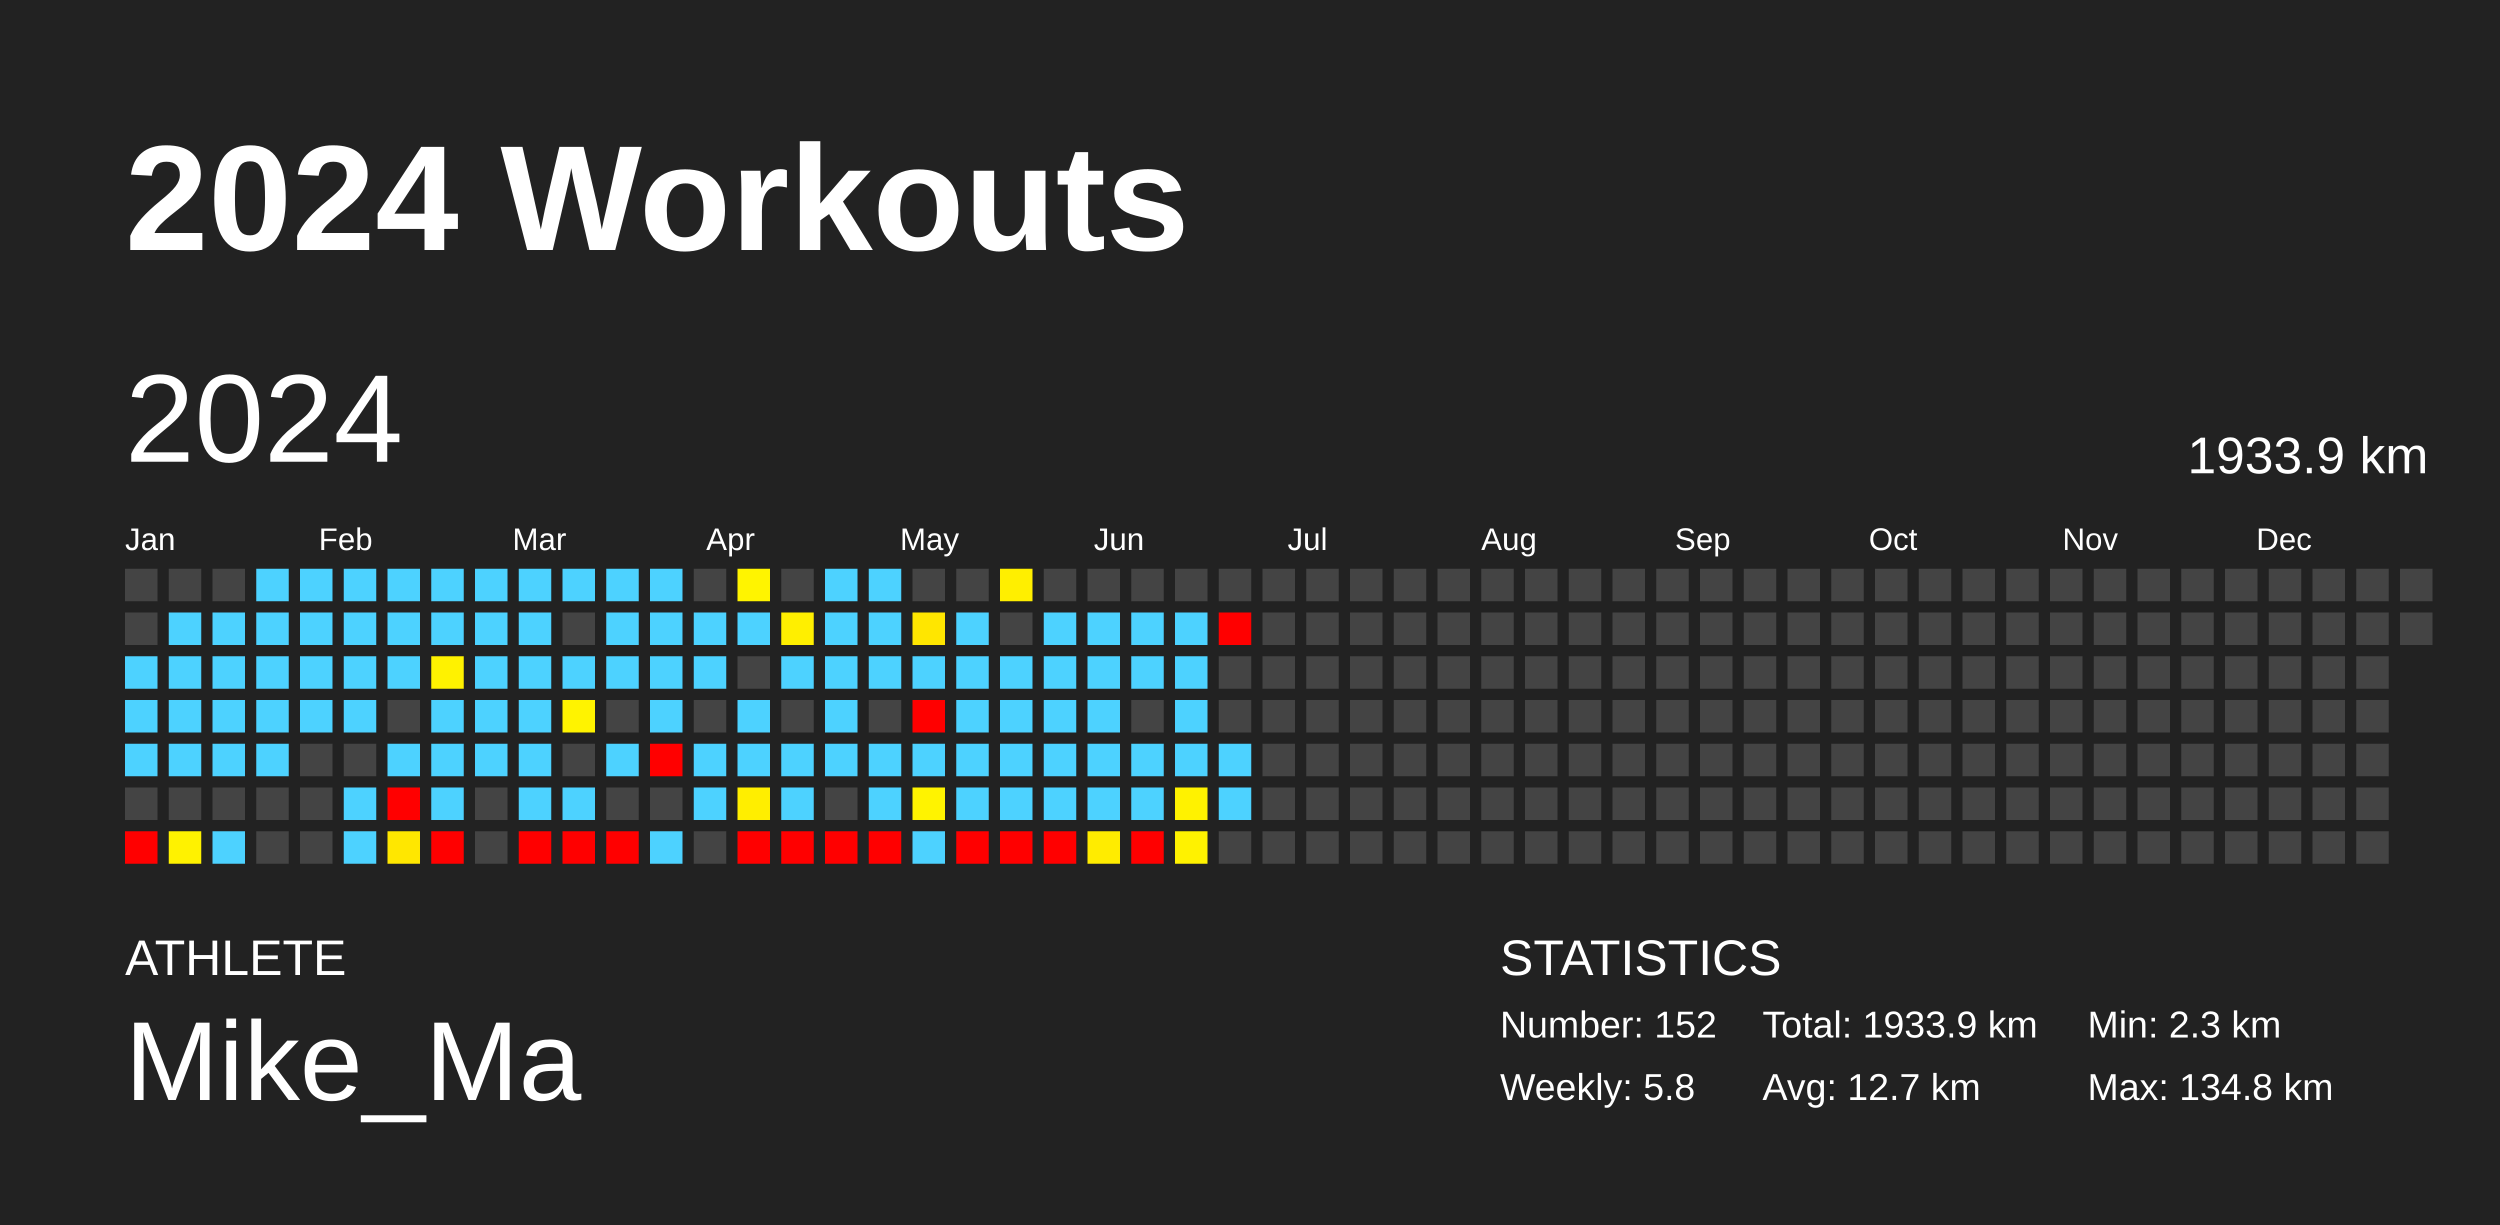
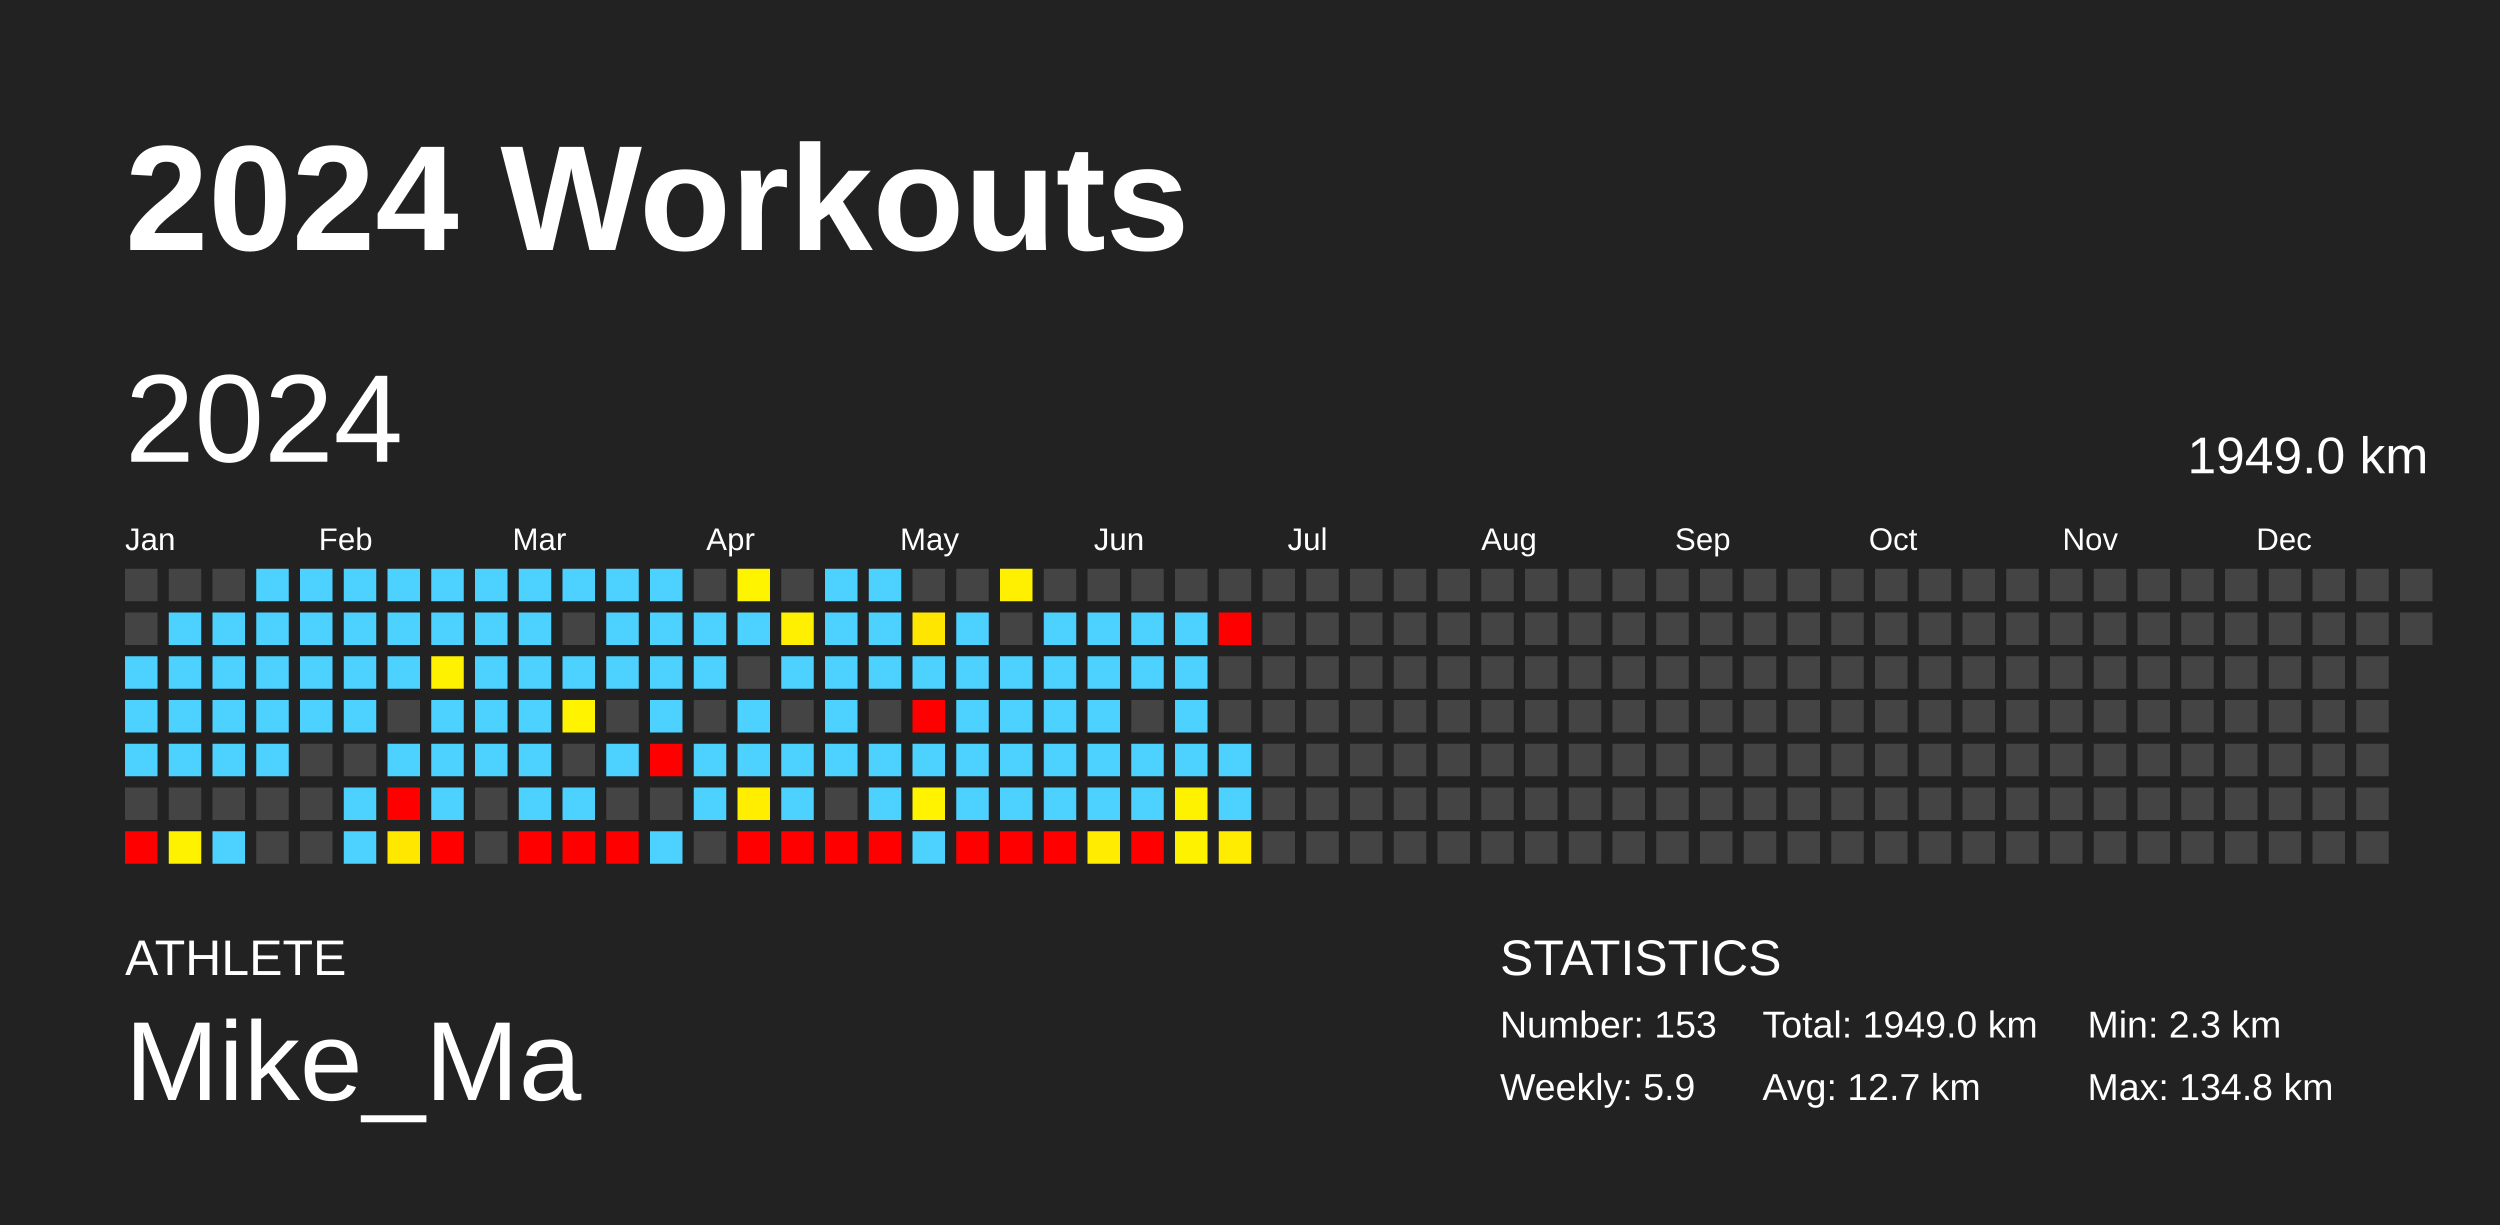
<svg xmlns="http://www.w3.org/2000/svg" baseProfile="full" height="98mm" version="1.1" viewBox="0,0,200,98" width="200mm">
  <defs />
  <rect fill="#222222" height="98" width="200" x="0" y="0" />
  <text fill="#FFFFFF" style="font-size:12px; font-family:Arial; font-weight:bold;" x="10" y="20">2024 Workouts</text>
  <text fill="#FFFFFF" style="font-size:4px; font-family:Arial" x="10" y="78">ATHLETE</text>
  <text fill="#FFFFFF" style="font-size:9px; font-family:Arial" x="10" y="88">Mike_Ma</text>
  <text fill="#FFFFFF" style="font-size:4px; font-family:Arial" x="120" y="78">STATISTICS</text>
-   <text fill="#FFFFFF" style="font-size:3px; font-family:Arial" x="120" y="83">Number: 152</text>
-   <text fill="#FFFFFF" style="font-size:3px; font-family:Arial" x="120" y="88">Weekly: 5.8</text>
-   <text fill="#FFFFFF" style="font-size:3px; font-family:Arial" x="141" y="83">Total: 1933.9 km</text>
+   <text fill="#FFFFFF" style="font-size:3px; font-family:Arial" x="120" y="83">Number: 153</text>
+   <text fill="#FFFFFF" style="font-size:3px; font-family:Arial" x="120" y="88">Weekly: 5.9</text>
+   <text fill="#FFFFFF" style="font-size:3px; font-family:Arial" x="141" y="83">Total: 1949.0 km</text>
  <text fill="#FFFFFF" style="font-size:3px; font-family:Arial" x="141" y="88">Avg: 12.7 km</text>
  <text fill="#FFFFFF" style="font-size:3px; font-family:Arial" x="167" y="83">Min: 2.3 km</text>
  <text fill="#FFFFFF" style="font-size:3px; font-family:Arial" x="167" y="88">Max: 134.8 km</text>
  <text dominant-baseline="hanging" fill="#FFFFFF" style="font-size:10.0px; font-family:Arial;" x="10" y="30">2024</text>
-   <text dominant-baseline="hanging" fill="#FFFFFF" style="font-size:4.125px; font-family:Arial;" x="175" y="35">1933.9 km</text>
+   <text dominant-baseline="hanging" fill="#FFFFFF" style="font-size:4.125px; font-family:Arial;" x="175" y="35">1949.0 km</text>
  <text fill="#FFFFFF" style="font-size:2.5px; font-family:Arial" x="10.0" y="44">Jan</text>
  <text fill="#FFFFFF" style="font-size:2.5px; font-family:Arial" x="25.5" y="44">Feb</text>
  <text fill="#FFFFFF" style="font-size:2.5px; font-family:Arial" x="41.0" y="44">Mar</text>
  <text fill="#FFFFFF" style="font-size:2.5px; font-family:Arial" x="56.5" y="44">Apr</text>
  <text fill="#FFFFFF" style="font-size:2.5px; font-family:Arial" x="72.0" y="44">May</text>
  <text fill="#FFFFFF" style="font-size:2.5px; font-family:Arial" x="87.5" y="44">Jun</text>
  <text fill="#FFFFFF" style="font-size:2.5px; font-family:Arial" x="103.0" y="44">Jul</text>
  <text fill="#FFFFFF" style="font-size:2.5px; font-family:Arial" x="118.5" y="44">Aug</text>
  <text fill="#FFFFFF" style="font-size:2.5px; font-family:Arial" x="134.0" y="44">Sep</text>
  <text fill="#FFFFFF" style="font-size:2.5px; font-family:Arial" x="149.5" y="44">Oct</text>
  <text fill="#FFFFFF" style="font-size:2.5px; font-family:Arial" x="165.0" y="44">Nov</text>
  <text fill="#FFFFFF" style="font-size:2.5px; font-family:Arial" x="180.5" y="44">Dec</text>
  <rect fill="#444444" height="2.6" width="2.6" x="10.0" y="45.5" />
  <rect fill="#444444" height="2.6" width="2.6" x="10.0" y="49.0" />
  <rect fill="#4dd2ff" height="2.6" width="2.6" x="10.0" y="52.5" />
  <rect fill="#4dd2ff" height="2.6" width="2.6" x="10.0" y="56.0" />
  <rect fill="#4dd2ff" height="2.6" width="2.6" x="10.0" y="59.5" />
  <rect fill="#444444" height="2.6" width="2.6" x="10.0" y="63.0" />
  <rect fill="red" height="2.6" width="2.6" x="10.0" y="66.5" />
  <rect fill="#444444" height="2.6" width="2.6" x="13.5" y="45.5" />
  <rect fill="#4dd2ff" height="2.6" width="2.6" x="13.5" y="49.0" />
  <rect fill="#4dd2ff" height="2.6" width="2.6" x="13.5" y="52.5" />
  <rect fill="#4dd2ff" height="2.6" width="2.6" x="13.5" y="56.0" />
  <rect fill="#4dd2ff" height="2.6" width="2.6" x="13.5" y="59.5" />
  <rect fill="#444444" height="2.6" width="2.6" x="13.5" y="63.0" />
  <rect fill="#fff200" height="2.6" width="2.6" x="13.5" y="66.5" />
  <rect fill="#444444" height="2.6" width="2.6" x="17.0" y="45.5" />
  <rect fill="#4dd2ff" height="2.6" width="2.6" x="17.0" y="49.0" />
  <rect fill="#4dd2ff" height="2.6" width="2.6" x="17.0" y="52.5" />
  <rect fill="#4dd2ff" height="2.6" width="2.6" x="17.0" y="56.0" />
  <rect fill="#4dd2ff" height="2.6" width="2.6" x="17.0" y="59.5" />
  <rect fill="#444444" height="2.6" width="2.6" x="17.0" y="63.0" />
  <rect fill="#4dd2ff" height="2.6" width="2.6" x="17.0" y="66.5" />
  <rect fill="#4dd2ff" height="2.6" width="2.6" x="20.5" y="45.5" />
  <rect fill="#4dd2ff" height="2.6" width="2.6" x="20.5" y="49.0" />
  <rect fill="#4dd2ff" height="2.6" width="2.6" x="20.5" y="52.5" />
  <rect fill="#4dd2ff" height="2.6" width="2.6" x="20.5" y="56.0" />
  <rect fill="#4dd2ff" height="2.6" width="2.6" x="20.5" y="59.5" />
  <rect fill="#444444" height="2.6" width="2.6" x="20.5" y="63.0" />
  <rect fill="#444444" height="2.6" width="2.6" x="20.5" y="66.5" />
  <rect fill="#4dd2ff" height="2.6" width="2.6" x="24.0" y="45.5" />
  <rect fill="#4dd2ff" height="2.6" width="2.6" x="24.0" y="49.0" />
  <rect fill="#4dd2ff" height="2.6" width="2.6" x="24.0" y="52.5" />
  <rect fill="#4dd2ff" height="2.6" width="2.6" x="24.0" y="56.0" />
  <rect fill="#444444" height="2.6" width="2.6" x="24.0" y="59.5" />
  <rect fill="#444444" height="2.6" width="2.6" x="24.0" y="63.0" />
  <rect fill="#444444" height="2.6" width="2.6" x="24.0" y="66.5" />
  <rect fill="#4dd2ff" height="2.6" width="2.6" x="27.5" y="45.5" />
  <rect fill="#4dd2ff" height="2.6" width="2.6" x="27.5" y="49.0" />
  <rect fill="#4dd2ff" height="2.6" width="2.6" x="27.5" y="52.5" />
  <rect fill="#4dd2ff" height="2.6" width="2.6" x="27.5" y="56.0" />
  <rect fill="#444444" height="2.6" width="2.6" x="27.5" y="59.5" />
  <rect fill="#4dd2ff" height="2.6" width="2.6" x="27.5" y="63.0" />
  <rect fill="#4dd2ff" height="2.6" width="2.6" x="27.5" y="66.5" />
  <rect fill="#4dd2ff" height="2.6" width="2.6" x="31.0" y="45.5" />
  <rect fill="#4dd2ff" height="2.6" width="2.6" x="31.0" y="49.0" />
  <rect fill="#4dd2ff" height="2.6" width="2.6" x="31.0" y="52.5" />
  <rect fill="#444444" height="2.6" width="2.6" x="31.0" y="56.0" />
  <rect fill="#4dd2ff" height="2.6" width="2.6" x="31.0" y="59.5" />
  <rect fill="red" height="2.6" width="2.6" x="31.0" y="63.0" />
  <rect fill="#ffe700" height="2.6" width="2.6" x="31.0" y="66.5" />
  <rect fill="#4dd2ff" height="2.6" width="2.6" x="34.5" y="45.5" />
  <rect fill="#4dd2ff" height="2.6" width="2.6" x="34.5" y="49.0" />
  <rect fill="#fff200" height="2.6" width="2.6" x="34.5" y="52.5" />
  <rect fill="#4dd2ff" height="2.6" width="2.6" x="34.5" y="56.0" />
  <rect fill="#4dd2ff" height="2.6" width="2.6" x="34.5" y="59.5" />
  <rect fill="#4dd2ff" height="2.6" width="2.6" x="34.5" y="63.0" />
  <rect fill="red" height="2.6" width="2.6" x="34.5" y="66.5" />
  <rect fill="#4dd2ff" height="2.6" width="2.6" x="38.0" y="45.5" />
  <rect fill="#4dd2ff" height="2.6" width="2.6" x="38.0" y="49.0" />
  <rect fill="#4dd2ff" height="2.6" width="2.6" x="38.0" y="52.5" />
  <rect fill="#4dd2ff" height="2.6" width="2.6" x="38.0" y="56.0" />
  <rect fill="#4dd2ff" height="2.6" width="2.6" x="38.0" y="59.5" />
  <rect fill="#444444" height="2.6" width="2.6" x="38.0" y="63.0" />
  <rect fill="#444444" height="2.6" width="2.6" x="38.0" y="66.5" />
  <rect fill="#4dd2ff" height="2.6" width="2.6" x="41.5" y="45.5" />
  <rect fill="#4dd2ff" height="2.6" width="2.6" x="41.5" y="49.0" />
  <rect fill="#4dd2ff" height="2.6" width="2.6" x="41.5" y="52.5" />
  <rect fill="#4dd2ff" height="2.6" width="2.6" x="41.5" y="56.0" />
  <rect fill="#4dd2ff" height="2.6" width="2.6" x="41.5" y="59.5" />
  <rect fill="#4dd2ff" height="2.6" width="2.6" x="41.5" y="63.0" />
  <rect fill="red" height="2.6" width="2.6" x="41.5" y="66.5" />
  <rect fill="#4dd2ff" height="2.6" width="2.6" x="45.0" y="45.5" />
  <rect fill="#444444" height="2.6" width="2.6" x="45.0" y="49.0" />
  <rect fill="#4dd2ff" height="2.6" width="2.6" x="45.0" y="52.5" />
  <rect fill="#fff300" height="2.6" width="2.6" x="45.0" y="56.0" />
  <rect fill="#444444" height="2.6" width="2.6" x="45.0" y="59.5" />
  <rect fill="#4dd2ff" height="2.6" width="2.6" x="45.0" y="63.0" />
  <rect fill="red" height="2.6" width="2.6" x="45.0" y="66.5" />
  <rect fill="#4dd2ff" height="2.6" width="2.6" x="48.5" y="45.5" />
  <rect fill="#4dd2ff" height="2.6" width="2.6" x="48.5" y="49.0" />
  <rect fill="#4dd2ff" height="2.6" width="2.6" x="48.5" y="52.5" />
  <rect fill="#444444" height="2.6" width="2.6" x="48.5" y="56.0" />
  <rect fill="#4dd2ff" height="2.6" width="2.6" x="48.5" y="59.5" />
  <rect fill="#444444" height="2.6" width="2.6" x="48.5" y="63.0" />
  <rect fill="red" height="2.6" width="2.6" x="48.5" y="66.5" />
  <rect fill="#4dd2ff" height="2.6" width="2.6" x="52.0" y="45.5" />
  <rect fill="#4dd2ff" height="2.6" width="2.6" x="52.0" y="49.0" />
  <rect fill="#4dd2ff" height="2.6" width="2.6" x="52.0" y="52.5" />
  <rect fill="#4dd2ff" height="2.6" width="2.6" x="52.0" y="56.0" />
  <rect fill="red" height="2.6" width="2.6" x="52.0" y="59.5" />
  <rect fill="#444444" height="2.6" width="2.6" x="52.0" y="63.0" />
  <rect fill="#4dd2ff" height="2.6" width="2.6" x="52.0" y="66.5" />
  <rect fill="#444444" height="2.6" width="2.6" x="55.5" y="45.5" />
  <rect fill="#4dd2ff" height="2.6" width="2.6" x="55.5" y="49.0" />
  <rect fill="#4dd2ff" height="2.6" width="2.6" x="55.5" y="52.5" />
  <rect fill="#444444" height="2.6" width="2.6" x="55.5" y="56.0" />
  <rect fill="#4dd2ff" height="2.6" width="2.6" x="55.5" y="59.5" />
  <rect fill="#4dd2ff" height="2.6" width="2.6" x="55.5" y="63.0" />
  <rect fill="#444444" height="2.6" width="2.6" x="55.5" y="66.5" />
  <rect fill="#fff400" height="2.6" width="2.6" x="59.0" y="45.5" />
  <rect fill="#4dd2ff" height="2.6" width="2.6" x="59.0" y="49.0" />
  <rect fill="#444444" height="2.6" width="2.6" x="59.0" y="52.5" />
  <rect fill="#4dd2ff" height="2.6" width="2.6" x="59.0" y="56.0" />
  <rect fill="#4dd2ff" height="2.6" width="2.6" x="59.0" y="59.5" />
  <rect fill="#ffee00" height="2.6" width="2.6" x="59.0" y="63.0" />
  <rect fill="red" height="2.6" width="2.6" x="59.0" y="66.5" />
  <rect fill="#444444" height="2.6" width="2.6" x="62.5" y="45.5" />
  <rect fill="#ffef00" height="2.6" width="2.6" x="62.5" y="49.0" />
  <rect fill="#4dd2ff" height="2.6" width="2.6" x="62.5" y="52.5" />
  <rect fill="#444444" height="2.6" width="2.6" x="62.5" y="56.0" />
  <rect fill="#4dd2ff" height="2.6" width="2.6" x="62.5" y="59.5" />
  <rect fill="#4dd2ff" height="2.6" width="2.6" x="62.5" y="63.0" />
  <rect fill="red" height="2.6" width="2.6" x="62.5" y="66.5" />
  <rect fill="#4dd2ff" height="2.6" width="2.6" x="66.0" y="45.5" />
  <rect fill="#4dd2ff" height="2.6" width="2.6" x="66.0" y="49.0" />
  <rect fill="#4dd2ff" height="2.6" width="2.6" x="66.0" y="52.5" />
  <rect fill="#4dd2ff" height="2.6" width="2.6" x="66.0" y="56.0" />
  <rect fill="#4dd2ff" height="2.6" width="2.6" x="66.0" y="59.5" />
  <rect fill="#444444" height="2.6" width="2.6" x="66.0" y="63.0" />
  <rect fill="red" height="2.6" width="2.6" x="66.0" y="66.5" />
  <rect fill="#4dd2ff" height="2.6" width="2.6" x="69.5" y="45.5" />
  <rect fill="#4dd2ff" height="2.6" width="2.6" x="69.5" y="49.0" />
  <rect fill="#4dd2ff" height="2.6" width="2.6" x="69.5" y="52.5" />
  <rect fill="#444444" height="2.6" width="2.6" x="69.5" y="56.0" />
  <rect fill="#4dd2ff" height="2.6" width="2.6" x="69.5" y="59.5" />
  <rect fill="#4dd2ff" height="2.6" width="2.6" x="69.5" y="63.0" />
  <rect fill="red" height="2.6" width="2.6" x="69.5" y="66.5" />
  <rect fill="#444444" height="2.6" width="2.6" x="73.0" y="45.5" />
  <rect fill="#ffe600" height="2.6" width="2.6" x="73.0" y="49.0" />
  <rect fill="#4dd2ff" height="2.6" width="2.6" x="73.0" y="52.5" />
  <rect fill="red" height="2.6" width="2.6" x="73.0" y="56.0" />
  <rect fill="#4dd2ff" height="2.6" width="2.6" x="73.0" y="59.5" />
  <rect fill="#fff300" height="2.6" width="2.6" x="73.0" y="63.0" />
  <rect fill="#4dd2ff" height="2.6" width="2.6" x="73.0" y="66.5" />
  <rect fill="#444444" height="2.6" width="2.6" x="76.5" y="45.5" />
  <rect fill="#4dd2ff" height="2.6" width="2.6" x="76.5" y="49.0" />
  <rect fill="#4dd2ff" height="2.6" width="2.6" x="76.5" y="52.5" />
  <rect fill="#4dd2ff" height="2.6" width="2.6" x="76.5" y="56.0" />
  <rect fill="#4dd2ff" height="2.6" width="2.6" x="76.5" y="59.5" />
  <rect fill="#4dd2ff" height="2.6" width="2.6" x="76.5" y="63.0" />
  <rect fill="red" height="2.6" width="2.6" x="76.5" y="66.5" />
  <rect fill="#ffef00" height="2.6" width="2.6" x="80.0" y="45.5" />
  <rect fill="#444444" height="2.6" width="2.6" x="80.0" y="49.0" />
  <rect fill="#4dd2ff" height="2.6" width="2.6" x="80.0" y="52.5" />
  <rect fill="#4dd2ff" height="2.6" width="2.6" x="80.0" y="56.0" />
  <rect fill="#4dd2ff" height="2.6" width="2.6" x="80.0" y="59.5" />
  <rect fill="#4dd2ff" height="2.6" width="2.6" x="80.0" y="63.0" />
  <rect fill="red" height="2.6" width="2.6" x="80.0" y="66.5" />
  <rect fill="#444444" height="2.6" width="2.6" x="83.5" y="45.5" />
  <rect fill="#4dd2ff" height="2.6" width="2.6" x="83.5" y="49.0" />
  <rect fill="#4dd2ff" height="2.6" width="2.6" x="83.5" y="52.5" />
  <rect fill="#4dd2ff" height="2.6" width="2.6" x="83.5" y="56.0" />
  <rect fill="#4dd2ff" height="2.6" width="2.6" x="83.5" y="59.5" />
  <rect fill="#4dd2ff" height="2.6" width="2.6" x="83.5" y="63.0" />
  <rect fill="red" height="2.6" width="2.6" x="83.5" y="66.5" />
  <rect fill="#444444" height="2.6" width="2.6" x="87.0" y="45.5" />
  <rect fill="#4dd2ff" height="2.6" width="2.6" x="87.0" y="49.0" />
  <rect fill="#4dd2ff" height="2.6" width="2.6" x="87.0" y="52.5" />
  <rect fill="#4dd2ff" height="2.6" width="2.6" x="87.0" y="56.0" />
  <rect fill="#4dd2ff" height="2.6" width="2.6" x="87.0" y="59.5" />
  <rect fill="#4dd2ff" height="2.6" width="2.6" x="87.0" y="63.0" />
  <rect fill="#ffec00" height="2.6" width="2.6" x="87.0" y="66.5" />
  <rect fill="#444444" height="2.6" width="2.6" x="90.5" y="45.5" />
  <rect fill="#4dd2ff" height="2.6" width="2.6" x="90.5" y="49.0" />
  <rect fill="#4dd2ff" height="2.6" width="2.6" x="90.5" y="52.5" />
  <rect fill="#444444" height="2.6" width="2.6" x="90.5" y="56.0" />
  <rect fill="#4dd2ff" height="2.6" width="2.6" x="90.5" y="59.5" />
  <rect fill="#4dd2ff" height="2.6" width="2.6" x="90.5" y="63.0" />
  <rect fill="red" height="2.6" width="2.6" x="90.5" y="66.5" />
  <rect fill="#444444" height="2.6" width="2.6" x="94.0" y="45.5" />
  <rect fill="#4dd2ff" height="2.6" width="2.6" x="94.0" y="49.0" />
  <rect fill="#4dd2ff" height="2.6" width="2.6" x="94.0" y="52.5" />
  <rect fill="#4dd2ff" height="2.6" width="2.6" x="94.0" y="56.0" />
  <rect fill="#4dd2ff" height="2.6" width="2.6" x="94.0" y="59.5" />
  <rect fill="#fff200" height="2.6" width="2.6" x="94.0" y="63.0" />
  <rect fill="#fff200" height="2.6" width="2.6" x="94.0" y="66.5" />
  <rect fill="#444444" height="2.6" width="2.6" x="97.5" y="45.5" />
  <rect fill="red" height="2.6" width="2.6" x="97.5" y="49.0" />
  <rect fill="#444444" height="2.6" width="2.6" x="97.5" y="52.5" />
  <rect fill="#444444" height="2.6" width="2.6" x="97.5" y="56.0" />
  <rect fill="#4dd2ff" height="2.6" width="2.6" x="97.5" y="59.5" />
  <rect fill="#4dd2ff" height="2.6" width="2.6" x="97.5" y="63.0" />
-   <rect fill="#444444" height="2.6" width="2.6" x="97.5" y="66.5" />
+   <rect fill="#ffec00" height="2.6" width="2.6" x="97.5" y="66.5" />
  <rect fill="#444444" height="2.6" width="2.6" x="101.0" y="45.5" />
  <rect fill="#444444" height="2.6" width="2.6" x="101.0" y="49.0" />
  <rect fill="#444444" height="2.6" width="2.6" x="101.0" y="52.5" />
  <rect fill="#444444" height="2.6" width="2.6" x="101.0" y="56.0" />
  <rect fill="#444444" height="2.6" width="2.6" x="101.0" y="59.5" />
  <rect fill="#444444" height="2.6" width="2.6" x="101.0" y="63.0" />
  <rect fill="#444444" height="2.6" width="2.6" x="101.0" y="66.5" />
  <rect fill="#444444" height="2.6" width="2.6" x="104.5" y="45.5" />
  <rect fill="#444444" height="2.6" width="2.6" x="104.5" y="49.0" />
  <rect fill="#444444" height="2.6" width="2.6" x="104.5" y="52.5" />
  <rect fill="#444444" height="2.6" width="2.6" x="104.5" y="56.0" />
  <rect fill="#444444" height="2.6" width="2.6" x="104.5" y="59.5" />
  <rect fill="#444444" height="2.6" width="2.6" x="104.5" y="63.0" />
  <rect fill="#444444" height="2.6" width="2.6" x="104.5" y="66.5" />
  <rect fill="#444444" height="2.6" width="2.6" x="108.0" y="45.5" />
  <rect fill="#444444" height="2.6" width="2.6" x="108.0" y="49.0" />
  <rect fill="#444444" height="2.6" width="2.6" x="108.0" y="52.5" />
  <rect fill="#444444" height="2.6" width="2.6" x="108.0" y="56.0" />
  <rect fill="#444444" height="2.6" width="2.6" x="108.0" y="59.5" />
  <rect fill="#444444" height="2.6" width="2.6" x="108.0" y="63.0" />
  <rect fill="#444444" height="2.6" width="2.6" x="108.0" y="66.5" />
  <rect fill="#444444" height="2.6" width="2.6" x="111.5" y="45.5" />
  <rect fill="#444444" height="2.6" width="2.6" x="111.5" y="49.0" />
  <rect fill="#444444" height="2.6" width="2.6" x="111.5" y="52.5" />
  <rect fill="#444444" height="2.6" width="2.6" x="111.5" y="56.0" />
  <rect fill="#444444" height="2.6" width="2.6" x="111.5" y="59.5" />
  <rect fill="#444444" height="2.6" width="2.6" x="111.5" y="63.0" />
  <rect fill="#444444" height="2.6" width="2.6" x="111.5" y="66.5" />
  <rect fill="#444444" height="2.6" width="2.6" x="115.0" y="45.5" />
  <rect fill="#444444" height="2.6" width="2.6" x="115.0" y="49.0" />
  <rect fill="#444444" height="2.6" width="2.6" x="115.0" y="52.5" />
  <rect fill="#444444" height="2.6" width="2.6" x="115.0" y="56.0" />
  <rect fill="#444444" height="2.6" width="2.6" x="115.0" y="59.5" />
  <rect fill="#444444" height="2.6" width="2.6" x="115.0" y="63.0" />
  <rect fill="#444444" height="2.6" width="2.6" x="115.0" y="66.5" />
  <rect fill="#444444" height="2.6" width="2.6" x="118.5" y="45.5" />
  <rect fill="#444444" height="2.6" width="2.6" x="118.5" y="49.0" />
  <rect fill="#444444" height="2.6" width="2.6" x="118.5" y="52.5" />
  <rect fill="#444444" height="2.6" width="2.6" x="118.5" y="56.0" />
  <rect fill="#444444" height="2.6" width="2.6" x="118.5" y="59.5" />
  <rect fill="#444444" height="2.6" width="2.6" x="118.5" y="63.0" />
  <rect fill="#444444" height="2.6" width="2.6" x="118.5" y="66.5" />
  <rect fill="#444444" height="2.6" width="2.6" x="122.0" y="45.5" />
  <rect fill="#444444" height="2.6" width="2.6" x="122.0" y="49.0" />
  <rect fill="#444444" height="2.6" width="2.6" x="122.0" y="52.5" />
  <rect fill="#444444" height="2.6" width="2.6" x="122.0" y="56.0" />
  <rect fill="#444444" height="2.6" width="2.6" x="122.0" y="59.5" />
  <rect fill="#444444" height="2.6" width="2.6" x="122.0" y="63.0" />
  <rect fill="#444444" height="2.6" width="2.6" x="122.0" y="66.5" />
  <rect fill="#444444" height="2.6" width="2.6" x="125.5" y="45.5" />
  <rect fill="#444444" height="2.6" width="2.6" x="125.5" y="49.0" />
  <rect fill="#444444" height="2.6" width="2.6" x="125.5" y="52.5" />
  <rect fill="#444444" height="2.6" width="2.6" x="125.5" y="56.0" />
  <rect fill="#444444" height="2.6" width="2.6" x="125.5" y="59.5" />
  <rect fill="#444444" height="2.6" width="2.6" x="125.5" y="63.0" />
  <rect fill="#444444" height="2.6" width="2.6" x="125.5" y="66.5" />
  <rect fill="#444444" height="2.6" width="2.6" x="129.0" y="45.5" />
  <rect fill="#444444" height="2.6" width="2.6" x="129.0" y="49.0" />
  <rect fill="#444444" height="2.6" width="2.6" x="129.0" y="52.5" />
  <rect fill="#444444" height="2.6" width="2.6" x="129.0" y="56.0" />
  <rect fill="#444444" height="2.6" width="2.6" x="129.0" y="59.5" />
  <rect fill="#444444" height="2.6" width="2.6" x="129.0" y="63.0" />
  <rect fill="#444444" height="2.6" width="2.6" x="129.0" y="66.5" />
  <rect fill="#444444" height="2.6" width="2.6" x="132.5" y="45.5" />
  <rect fill="#444444" height="2.6" width="2.6" x="132.5" y="49.0" />
  <rect fill="#444444" height="2.6" width="2.6" x="132.5" y="52.5" />
  <rect fill="#444444" height="2.6" width="2.6" x="132.5" y="56.0" />
  <rect fill="#444444" height="2.6" width="2.6" x="132.5" y="59.5" />
  <rect fill="#444444" height="2.6" width="2.6" x="132.5" y="63.0" />
  <rect fill="#444444" height="2.6" width="2.6" x="132.5" y="66.5" />
  <rect fill="#444444" height="2.6" width="2.6" x="136.0" y="45.5" />
  <rect fill="#444444" height="2.6" width="2.6" x="136.0" y="49.0" />
  <rect fill="#444444" height="2.6" width="2.6" x="136.0" y="52.5" />
  <rect fill="#444444" height="2.6" width="2.6" x="136.0" y="56.0" />
  <rect fill="#444444" height="2.6" width="2.6" x="136.0" y="59.5" />
  <rect fill="#444444" height="2.6" width="2.6" x="136.0" y="63.0" />
  <rect fill="#444444" height="2.6" width="2.6" x="136.0" y="66.5" />
  <rect fill="#444444" height="2.6" width="2.6" x="139.5" y="45.5" />
  <rect fill="#444444" height="2.6" width="2.6" x="139.5" y="49.0" />
  <rect fill="#444444" height="2.6" width="2.6" x="139.5" y="52.5" />
  <rect fill="#444444" height="2.6" width="2.6" x="139.5" y="56.0" />
  <rect fill="#444444" height="2.6" width="2.6" x="139.5" y="59.5" />
  <rect fill="#444444" height="2.6" width="2.6" x="139.5" y="63.0" />
  <rect fill="#444444" height="2.6" width="2.6" x="139.5" y="66.5" />
  <rect fill="#444444" height="2.6" width="2.6" x="143.0" y="45.5" />
  <rect fill="#444444" height="2.6" width="2.6" x="143.0" y="49.0" />
  <rect fill="#444444" height="2.6" width="2.6" x="143.0" y="52.5" />
  <rect fill="#444444" height="2.6" width="2.6" x="143.0" y="56.0" />
  <rect fill="#444444" height="2.6" width="2.6" x="143.0" y="59.5" />
  <rect fill="#444444" height="2.6" width="2.6" x="143.0" y="63.0" />
  <rect fill="#444444" height="2.6" width="2.6" x="143.0" y="66.5" />
  <rect fill="#444444" height="2.6" width="2.6" x="146.5" y="45.5" />
  <rect fill="#444444" height="2.6" width="2.6" x="146.5" y="49.0" />
  <rect fill="#444444" height="2.6" width="2.6" x="146.5" y="52.5" />
  <rect fill="#444444" height="2.6" width="2.6" x="146.5" y="56.0" />
  <rect fill="#444444" height="2.6" width="2.6" x="146.5" y="59.5" />
  <rect fill="#444444" height="2.6" width="2.6" x="146.5" y="63.0" />
  <rect fill="#444444" height="2.6" width="2.6" x="146.5" y="66.5" />
  <rect fill="#444444" height="2.6" width="2.6" x="150.0" y="45.5" />
  <rect fill="#444444" height="2.6" width="2.6" x="150.0" y="49.0" />
  <rect fill="#444444" height="2.6" width="2.6" x="150.0" y="52.5" />
  <rect fill="#444444" height="2.6" width="2.6" x="150.0" y="56.0" />
  <rect fill="#444444" height="2.6" width="2.6" x="150.0" y="59.5" />
  <rect fill="#444444" height="2.6" width="2.6" x="150.0" y="63.0" />
  <rect fill="#444444" height="2.6" width="2.6" x="150.0" y="66.5" />
  <rect fill="#444444" height="2.6" width="2.6" x="153.5" y="45.5" />
  <rect fill="#444444" height="2.6" width="2.6" x="153.5" y="49.0" />
  <rect fill="#444444" height="2.6" width="2.6" x="153.5" y="52.5" />
  <rect fill="#444444" height="2.6" width="2.6" x="153.5" y="56.0" />
  <rect fill="#444444" height="2.6" width="2.6" x="153.5" y="59.5" />
  <rect fill="#444444" height="2.6" width="2.6" x="153.5" y="63.0" />
  <rect fill="#444444" height="2.6" width="2.6" x="153.5" y="66.5" />
  <rect fill="#444444" height="2.6" width="2.6" x="157.0" y="45.5" />
  <rect fill="#444444" height="2.6" width="2.6" x="157.0" y="49.0" />
  <rect fill="#444444" height="2.6" width="2.6" x="157.0" y="52.5" />
  <rect fill="#444444" height="2.6" width="2.6" x="157.0" y="56.0" />
  <rect fill="#444444" height="2.6" width="2.6" x="157.0" y="59.5" />
  <rect fill="#444444" height="2.6" width="2.6" x="157.0" y="63.0" />
  <rect fill="#444444" height="2.6" width="2.6" x="157.0" y="66.5" />
  <rect fill="#444444" height="2.6" width="2.6" x="160.5" y="45.5" />
  <rect fill="#444444" height="2.6" width="2.6" x="160.5" y="49.0" />
  <rect fill="#444444" height="2.6" width="2.6" x="160.5" y="52.5" />
  <rect fill="#444444" height="2.6" width="2.6" x="160.5" y="56.0" />
  <rect fill="#444444" height="2.6" width="2.6" x="160.5" y="59.5" />
  <rect fill="#444444" height="2.6" width="2.6" x="160.5" y="63.0" />
  <rect fill="#444444" height="2.6" width="2.6" x="160.5" y="66.5" />
  <rect fill="#444444" height="2.6" width="2.6" x="164.0" y="45.5" />
  <rect fill="#444444" height="2.6" width="2.6" x="164.0" y="49.0" />
  <rect fill="#444444" height="2.6" width="2.6" x="164.0" y="52.5" />
  <rect fill="#444444" height="2.6" width="2.6" x="164.0" y="56.0" />
  <rect fill="#444444" height="2.6" width="2.6" x="164.0" y="59.5" />
  <rect fill="#444444" height="2.6" width="2.6" x="164.0" y="63.0" />
  <rect fill="#444444" height="2.6" width="2.6" x="164.0" y="66.5" />
  <rect fill="#444444" height="2.6" width="2.6" x="167.5" y="45.5" />
  <rect fill="#444444" height="2.6" width="2.6" x="167.5" y="49.0" />
  <rect fill="#444444" height="2.6" width="2.6" x="167.5" y="52.5" />
  <rect fill="#444444" height="2.6" width="2.6" x="167.5" y="56.0" />
  <rect fill="#444444" height="2.6" width="2.6" x="167.5" y="59.5" />
  <rect fill="#444444" height="2.6" width="2.6" x="167.5" y="63.0" />
  <rect fill="#444444" height="2.6" width="2.6" x="167.5" y="66.5" />
  <rect fill="#444444" height="2.6" width="2.6" x="171.0" y="45.5" />
  <rect fill="#444444" height="2.6" width="2.6" x="171.0" y="49.0" />
  <rect fill="#444444" height="2.6" width="2.6" x="171.0" y="52.5" />
  <rect fill="#444444" height="2.6" width="2.6" x="171.0" y="56.0" />
  <rect fill="#444444" height="2.6" width="2.6" x="171.0" y="59.5" />
  <rect fill="#444444" height="2.6" width="2.6" x="171.0" y="63.0" />
  <rect fill="#444444" height="2.6" width="2.6" x="171.0" y="66.5" />
  <rect fill="#444444" height="2.6" width="2.6" x="174.5" y="45.5" />
  <rect fill="#444444" height="2.6" width="2.6" x="174.5" y="49.0" />
  <rect fill="#444444" height="2.6" width="2.6" x="174.5" y="52.5" />
  <rect fill="#444444" height="2.6" width="2.6" x="174.5" y="56.0" />
  <rect fill="#444444" height="2.6" width="2.6" x="174.5" y="59.5" />
  <rect fill="#444444" height="2.6" width="2.6" x="174.5" y="63.0" />
  <rect fill="#444444" height="2.6" width="2.6" x="174.5" y="66.5" />
  <rect fill="#444444" height="2.6" width="2.6" x="178.0" y="45.5" />
  <rect fill="#444444" height="2.6" width="2.6" x="178.0" y="49.0" />
  <rect fill="#444444" height="2.6" width="2.6" x="178.0" y="52.5" />
  <rect fill="#444444" height="2.6" width="2.6" x="178.0" y="56.0" />
  <rect fill="#444444" height="2.6" width="2.6" x="178.0" y="59.5" />
  <rect fill="#444444" height="2.6" width="2.6" x="178.0" y="63.0" />
  <rect fill="#444444" height="2.6" width="2.6" x="178.0" y="66.5" />
  <rect fill="#444444" height="2.6" width="2.6" x="181.5" y="45.5" />
  <rect fill="#444444" height="2.6" width="2.6" x="181.5" y="49.0" />
  <rect fill="#444444" height="2.6" width="2.6" x="181.5" y="52.5" />
  <rect fill="#444444" height="2.6" width="2.6" x="181.5" y="56.0" />
  <rect fill="#444444" height="2.6" width="2.6" x="181.5" y="59.5" />
  <rect fill="#444444" height="2.6" width="2.6" x="181.5" y="63.0" />
  <rect fill="#444444" height="2.6" width="2.6" x="181.5" y="66.5" />
  <rect fill="#444444" height="2.6" width="2.6" x="185.0" y="45.5" />
  <rect fill="#444444" height="2.6" width="2.6" x="185.0" y="49.0" />
  <rect fill="#444444" height="2.6" width="2.6" x="185.0" y="52.5" />
  <rect fill="#444444" height="2.6" width="2.6" x="185.0" y="56.0" />
  <rect fill="#444444" height="2.6" width="2.6" x="185.0" y="59.5" />
  <rect fill="#444444" height="2.6" width="2.6" x="185.0" y="63.0" />
  <rect fill="#444444" height="2.6" width="2.6" x="185.0" y="66.5" />
  <rect fill="#444444" height="2.6" width="2.6" x="188.5" y="45.5" />
  <rect fill="#444444" height="2.6" width="2.6" x="188.5" y="49.0" />
  <rect fill="#444444" height="2.6" width="2.6" x="188.5" y="52.5" />
  <rect fill="#444444" height="2.6" width="2.6" x="188.5" y="56.0" />
  <rect fill="#444444" height="2.6" width="2.6" x="188.5" y="59.5" />
  <rect fill="#444444" height="2.6" width="2.6" x="188.5" y="63.0" />
  <rect fill="#444444" height="2.6" width="2.6" x="188.5" y="66.5" />
  <rect fill="#444444" height="2.6" width="2.6" x="192.0" y="45.5" />
  <rect fill="#444444" height="2.6" width="2.6" x="192.0" y="49.0" />
</svg>
